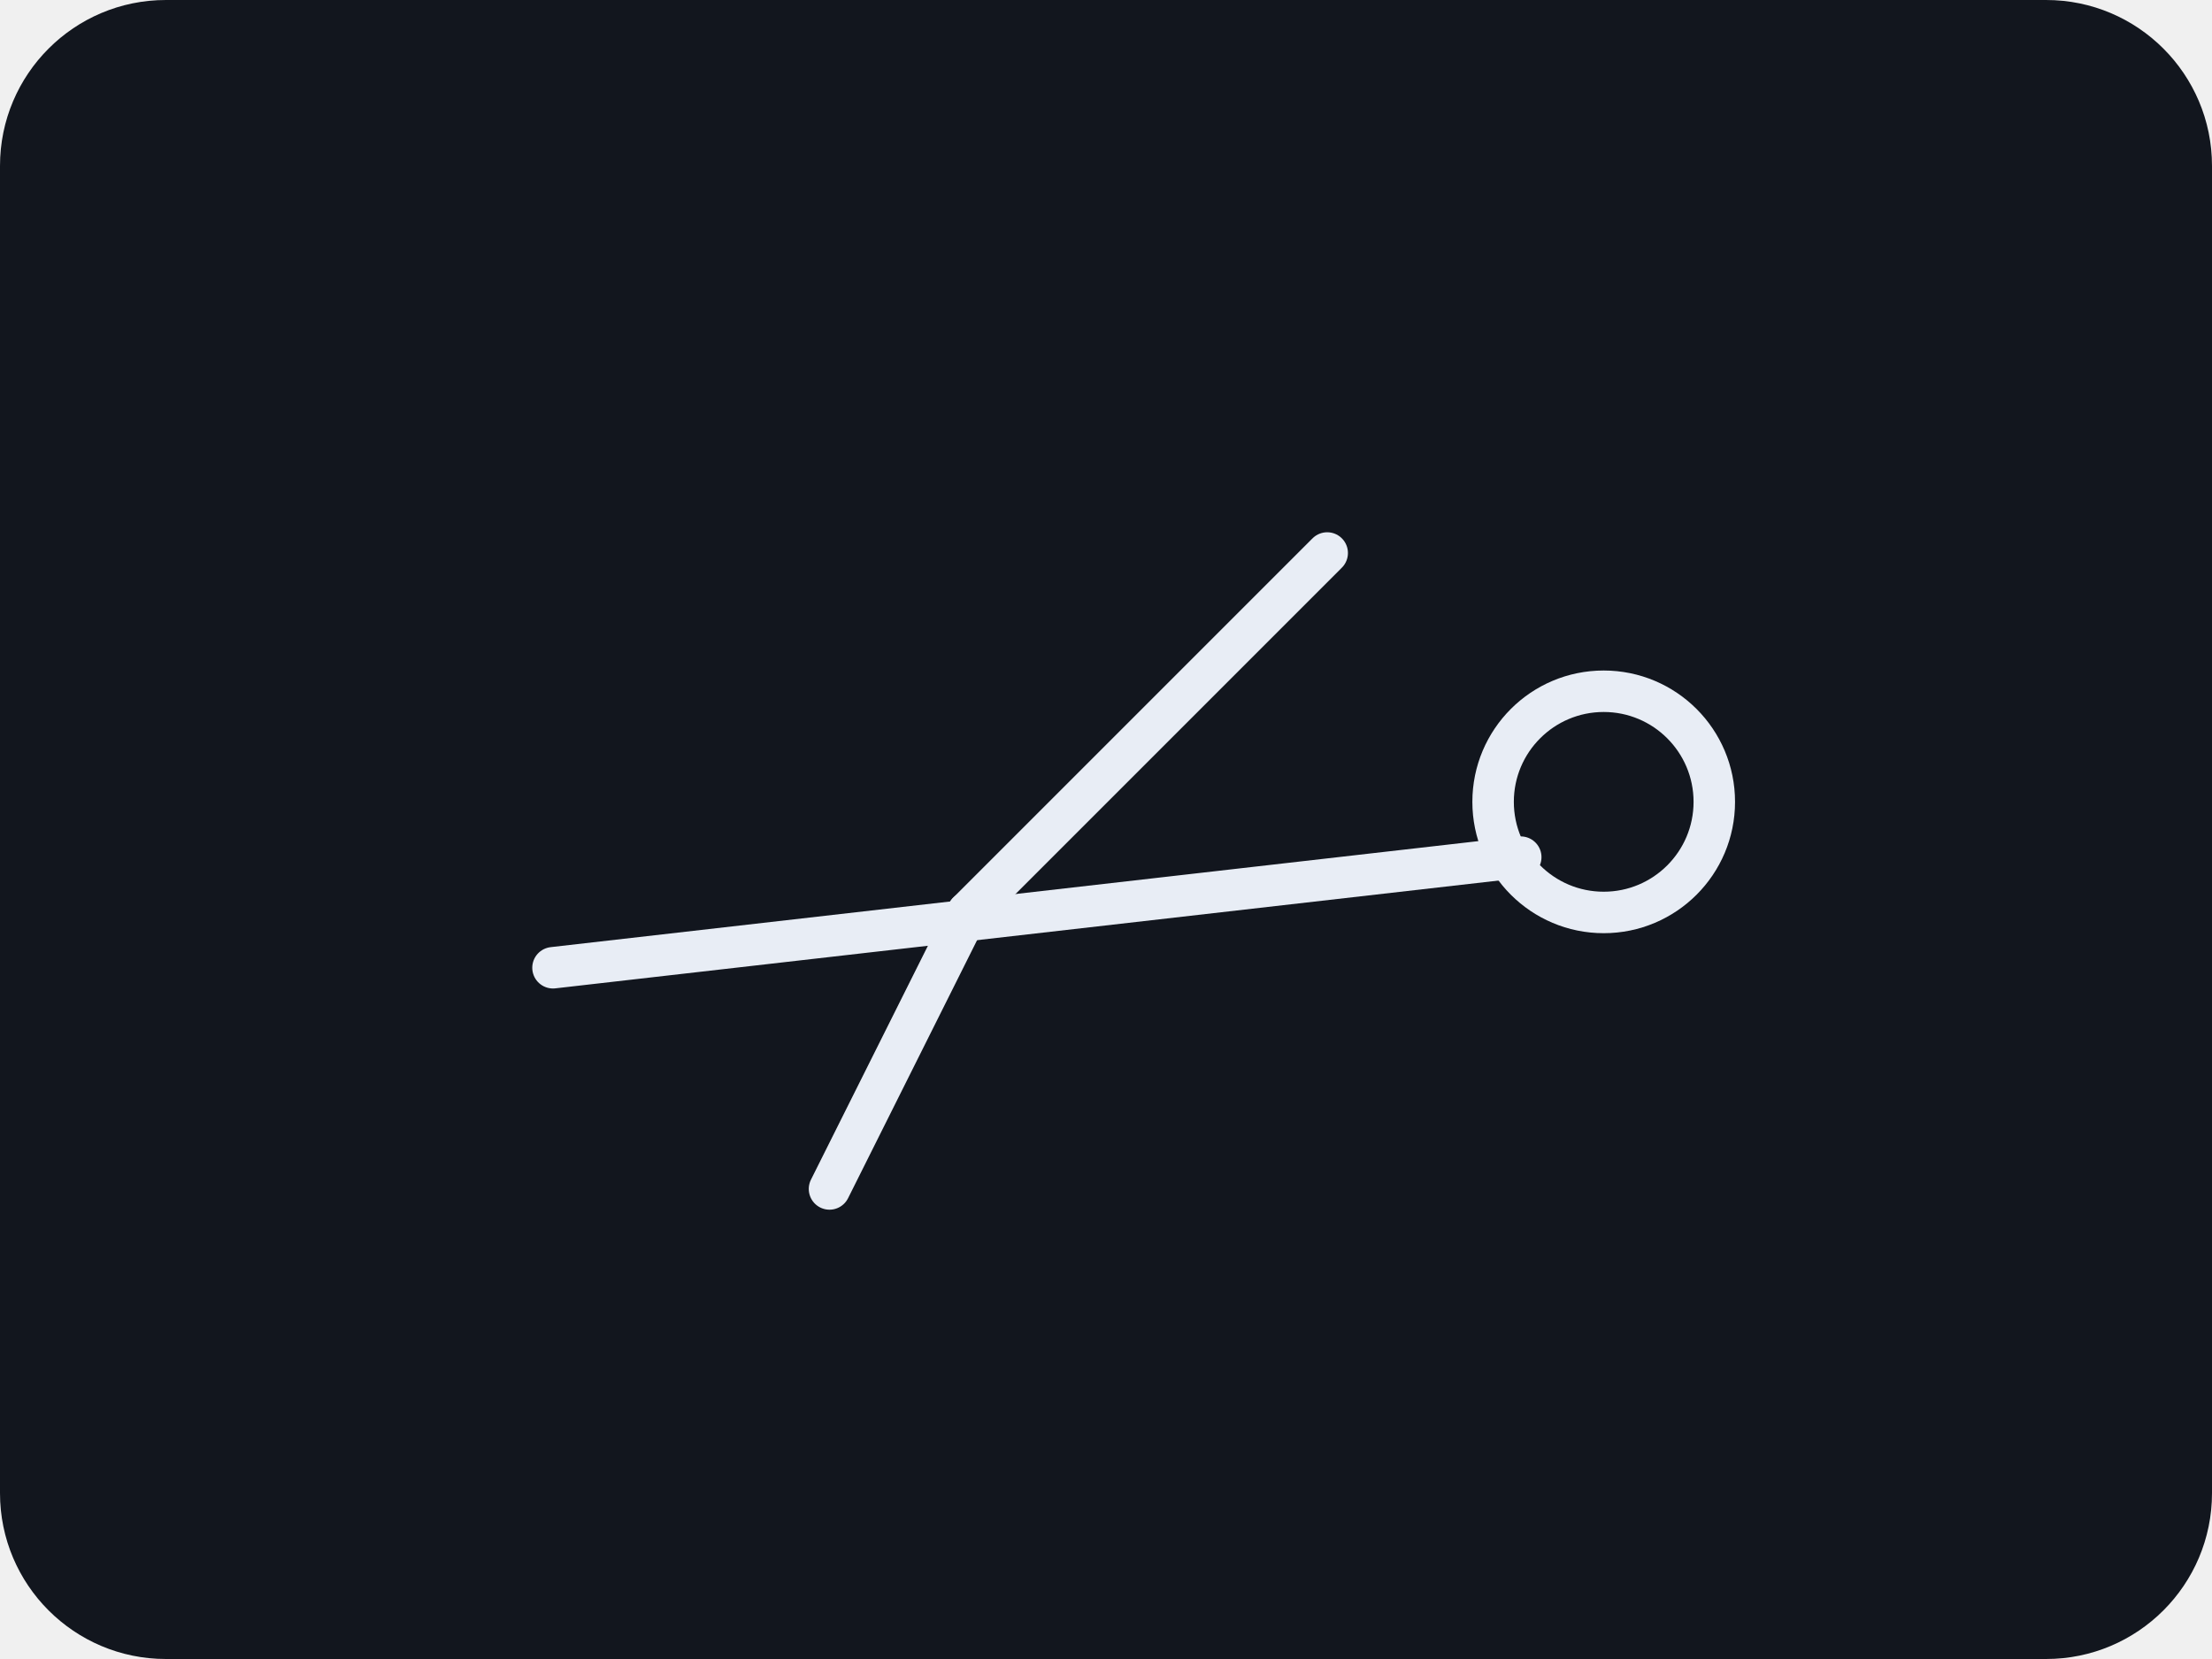
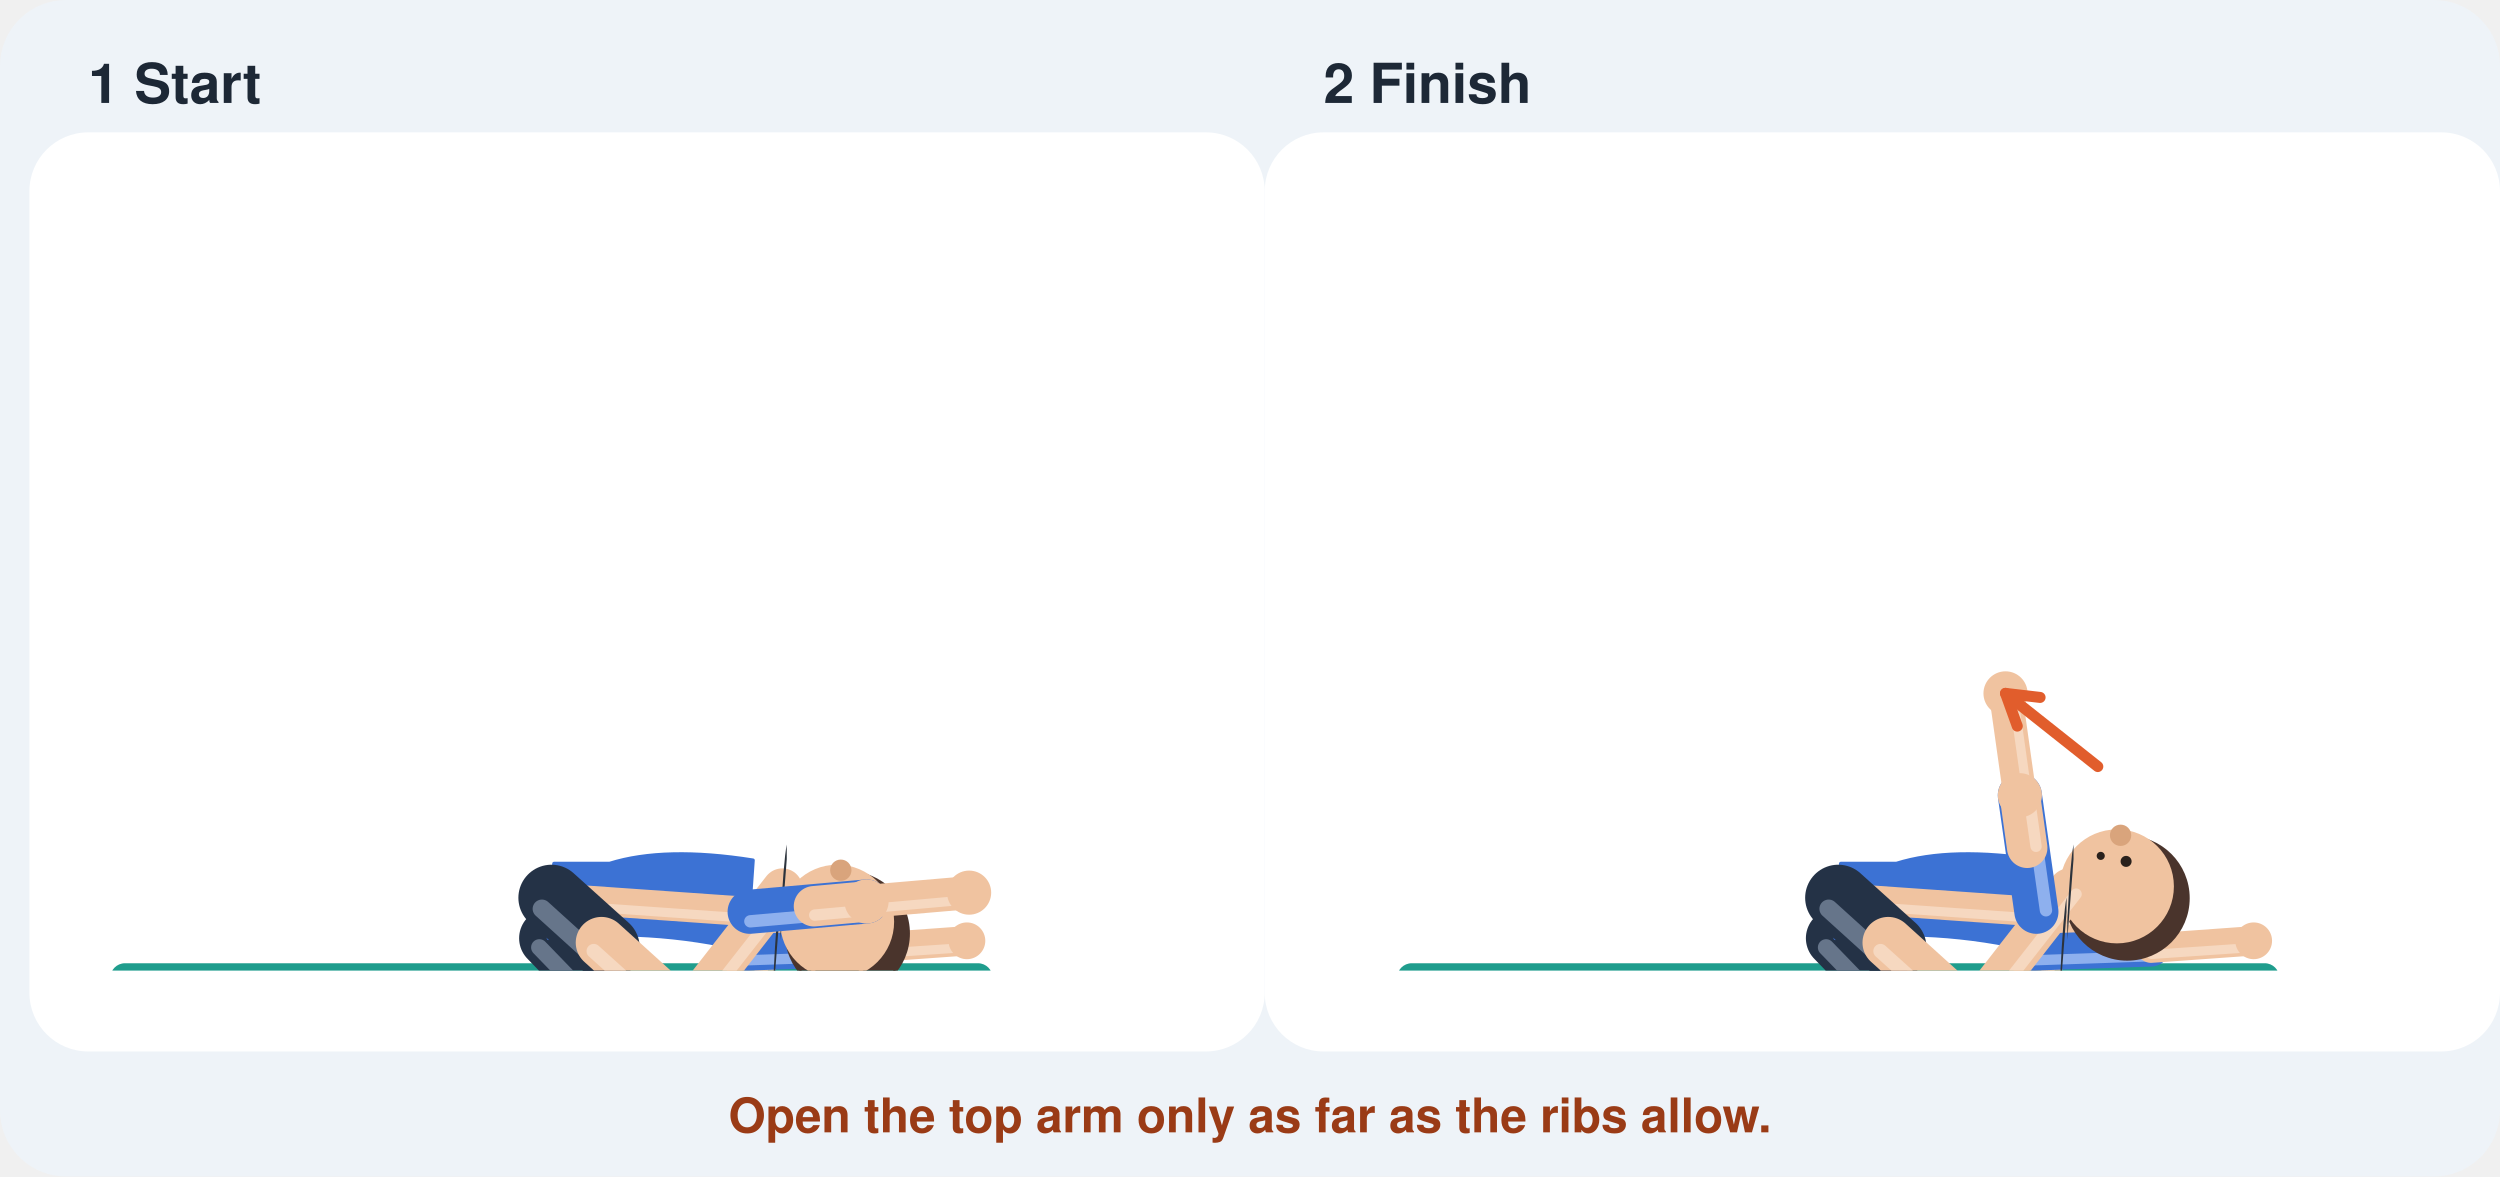
- <svg xmlns="http://www.w3.org/2000/svg" viewBox="0 0 160 120" role="img">
-   <rect width="160" height="120" rx="12" fill="#12161e" />
-   <g fill="none" stroke="#e8edf5" stroke-width="3" stroke-linecap="round" stroke-linejoin="round">
-     <line x1="40" y1="70" x2="110" y2="62" />
-     <line x1="70" y1="66" x2="96" y2="40" />
-     <line x1="70" y1="66" x2="60" y2="86" />
-     <circle cx="116" cy="58" r="8" />
+ <svg xmlns="http://www.w3.org/2000/svg" viewBox="0 0 680 320" role="img">
+   <style>
+   .bg { fill: #eef3f8; }
+   .panel { fill: #ffffff; }
+   .ink { fill: #1d2836; }
+   .muted { fill: #5c6b7e; }
+   .skin-fill, .skin-line { fill: #f0c3a0; stroke: #f0c3a0; }
+   .skin-shade { fill: #d9a47c; stroke: #d9a47c; }
+   .skin-hi { stroke: #f6d8c0; fill: none; }
+   .hair { fill: #4a342c; stroke: #4a342c; }
+   .ink-fill { fill: #2a211c; stroke: none; }
+   .shirt-fill, .shirt-line { fill: #3c72d4; stroke: #3c72d4; }
+   .shirt-hi { stroke: #8eb0ee; fill: none; }
+   .shorts-line { fill: #243246; stroke: #243246; }
+   .shorts-hi { stroke: #66758a; fill: none; }
+   .shoe { fill: #2c333c; stroke: none; }
+   .metal, .metal-fill { fill: #667381; stroke: #4d5968; stroke-width: 3; stroke-linecap: round; }
+   .metal-hi { fill: #c5ced8; stroke: none; }
+   .kb-fill { fill: #3e4652; stroke: #2c333c; stroke-width: 2; }
+   .kb-hi { fill: #8d97a6; stroke: none; }
+   .kb-handle { fill: none; stroke: #3e4652; stroke-width: 4; stroke-linecap: round; }
+   .bench-pad { fill: #31445c; stroke: none; }
+   .bench-leg { fill: #243140; stroke: none; }
+   .mat { fill: #1f9d8d; stroke: none; }
+   .bike { fill: none; stroke: #314052; stroke-width: 4; stroke-linecap: round; stroke-linejoin: round; }
+   .ground { stroke: #d5deea; stroke-width: 2; }
+   .arrow { fill: none; stroke: #e15d2c; stroke-width: 3; stroke-linecap: round; }
+   .arrow-head { fill: none; stroke: #e15d2c; stroke-width: 3; stroke-linecap: round; stroke-linejoin: round; }
+   .cue { fill: #9a3b16; }
+   text { font-family: "Segoe UI", Helvetica, Arial, sans-serif; }
+   line, path { stroke-linecap: round; stroke-linejoin: round; }
+   @media (prefers-color-scheme: dark) {
+     .bg { fill: #121820; }
+     .panel { fill: #1b2430; }
+     .ink { fill: #e7eef8; }
+     .muted { fill: #a9b6c9; }
+     .skin-fill, .skin-line { fill: #e7b892; stroke: #e7b892; }
+     .skin-shade { fill: #c48b62; stroke: #c48b62; }
+     .skin-hi { stroke: #f3d2b6; }
+     .hair { fill: #6b4b3e; stroke: #6b4b3e; }
+     .ink-fill { fill: #1a120f; }
+     .shirt-fill, .shirt-line { fill: #6d97e8; stroke: #6d97e8; }
+     .shirt-hi { stroke: #d5e3fb; }
+     .shorts-line { fill: #d5deea; stroke: #d5deea; }
+     .shorts-hi { stroke: #ffffff; }
+     .shoe { fill: #dfe6f0; }
+     .metal, .metal-fill { fill: #aeb8c6; stroke: #d5deea; }
+     .metal-hi { fill: #eef3f8; }
+     .kb-fill { fill: #c5ced8; stroke: #eef3f8; }
+     .kb-hi { fill: #ffffff; }
+     .kb-handle { stroke: #d5deea; }
+     .bench-pad { fill: #8ea0b8; }
+     .bench-leg { fill: #c5d0de; }
+     .mat { fill: #3dbead; }
+     .bike { stroke: #c5d2e2; }
+     .ground { stroke: #314056; }
+     .arrow, .arrow-head { stroke: #ffb089; }
+     .cue { fill: #ffc2a4; }
+   }
+ </style>
+   <rect width="680" height="320" rx="18" class="bg" />
+   <rect x="8" y="36" width="336" height="250" rx="16" class="panel" />
+   <text x="24" y="28" class="ink" font-size="15" font-weight="700">1  Start</text>
+   <clipPath id="clip0">
+     <rect x="10" y="40" width="332" height="224" rx="12" />
+   </clipPath>
+   <g clip-path="url(#clip0)">
+     <line x1="24" y1="268" x2="328" y2="268" class="ground" />
+     <rect x="30.0" y="262.0" width="240" height="10" rx="4" class="mat" />
+     <line x1="149.2" y1="255.2" x2="164.2" y2="270.7" stroke-width="16" class="shorts-line" />
+     <line x1="146.7" y1="257.7" x2="161.7" y2="273.2" stroke-width="4.48" class="shorts-hi" />
+     <line x1="162.6" y1="269.0" x2="182.6" y2="289.7" stroke-width="13" class="shorts-line" />
+     <line x1="160.5" y1="271.0" x2="180.5" y2="291.7" stroke-width="3.64" class="shorts-hi" />
+     <line x1="182.6" y1="289.7" x2="210.9" y2="256.0" stroke-width="10" class="skin-line" />
+     <line x1="184.3" y1="291.1" x2="212.5" y2="257.4" stroke-width="2.8" class="skin-hi" />
+     <line x1="203.1" y1="259.0" x2="235.1" y2="257.9" stroke-width="10" class="shirt-line" />
+     <line x1="203.2" y1="261.2" x2="235.2" y2="260.1" stroke-width="2.8" class="shirt-hi" />
+     <line x1="235.1" y1="257.9" x2="263.0" y2="255.9" stroke-width="8" class="skin-line" />
+     <line x1="235.2" y1="259.6" x2="263.1" y2="257.7" stroke-width="2.5" class="skin-hi" />
+     <circle cx="263.0" cy="255.9" r="4.5" class="skin-fill" />
+     <path d="M 149.2 255.2 Q 176.5 252.1 203.1 258.5 L 204.8 234.0 Q 180.8 230.2 165.8 234.9 L 150.7 234.9 Z" class="shirt-fill" />
+     <line x1="150.0" y1="244.2" x2="212.8" y2="248.6" stroke-width="8" class="skin-line" />
+     <line x1="149.9" y1="246.0" x2="212.7" y2="250.4" stroke-width="2.5" class="skin-hi" />
+     <circle cx="230.5" cy="253.9" r="16.5" class="hair" />
+     <circle cx="227.7" cy="250.7" r="15" class="skin-fill" />
+     <circle cx="227.1" cy="258.7" r="4.2" class="skin-fill" />
+     <circle cx="227.1" cy="258.7" r="2.2" class="skin-line" />
+     <circle cx="230.2" cy="243.9" r="1.5" class="ink-fill" />
+     <circle cx="228.7" cy="236.7" r="2.4" class="skin-shade" />
+     <circle cx="223.3" cy="242.4" r="1.1" class="ink-fill" />
+     <line x1="150.0" y1="244.2" x2="165.0" y2="257.7" stroke-width="18" class="shorts-line" />
+     <line x1="147.4" y1="247.2" x2="162.3" y2="260.7" stroke-width="5.04" class="shorts-hi" />
+     <line x1="163.6" y1="256.4" x2="185.7" y2="276.4" stroke-width="14" class="skin-line" />
+     <line x1="161.5" y1="258.7" x2="183.6" y2="278.6" stroke-width="3.92" class="skin-hi" />
+     <line x1="185.7" y1="276.4" x2="212.8" y2="241.7" stroke-width="11" class="skin-line" />
+     <line x1="187.6" y1="277.8" x2="214.7" y2="243.2" stroke-width="3.08" class="skin-hi" />
+     <circle cx="185.7" cy="276.4" r="6" class="skin-fill" />
+     <path d="M 212.3 250.7 Q 213.1 234.2 214.0 229.7 L 214.0 233.7 L 212.3 255.7 Z" class="shoe" />
+     <path d="M 210.4 265.0 Q 211.2 248.5 212.1 244.1 L 212.1 248.1 L 210.4 270.0 Z" class="shoe" />
+     <line x1="203.9" y1="248.0" x2="235.7" y2="245.2" stroke-width="12" class="shirt-line" />
+     <line x1="204.1" y1="250.6" x2="236.0" y2="247.8" stroke-width="3.36" class="shirt-hi" />
+     <line x1="221.4" y1="246.5" x2="235.7" y2="245.2" stroke-width="11" class="skin-line" />
+     <line x1="221.6" y1="248.9" x2="236.0" y2="247.6" stroke-width="3.08" class="skin-hi" />
+     <line x1="235.7" y1="245.2" x2="263.6" y2="242.8" stroke-width="9" class="skin-line" />
+     <line x1="235.9" y1="247.2" x2="263.8" y2="244.7" stroke-width="2.52" class="skin-hi" />
+     <circle cx="235.7" cy="245.2" r="5.5" class="skin-fill" />
+     <circle cx="263.6" cy="242.8" r="5.5" class="skin-fill" />
  </g>
-   <g fill="none" stroke="#3ee0b0" stroke-width="3" stroke-linecap="round">
-     
+   <rect x="344" y="36" width="336" height="250" rx="16" class="panel" />
+   <text x="360" y="28" class="ink" font-size="15" font-weight="700">2  Finish</text>
+   <clipPath id="clip336">
+     <rect x="346" y="40" width="332" height="224" rx="12" />
+   </clipPath>
+   <g clip-path="url(#clip336)">
+     <line x1="360" y1="268" x2="664" y2="268" class="ground" />
+     <rect x="380.0" y="262.0" width="240" height="10" rx="4" class="mat" />
+     <line x1="499.2" y1="255.2" x2="514.2" y2="270.7" stroke-width="16" class="shorts-line" />
+     <line x1="496.7" y1="257.7" x2="511.7" y2="273.2" stroke-width="4.48" class="shorts-hi" />
+     <line x1="512.6" y1="269.0" x2="532.6" y2="289.7" stroke-width="13" class="shorts-line" />
+     <line x1="510.5" y1="271.0" x2="530.5" y2="291.7" stroke-width="3.64" class="shorts-hi" />
+     <line x1="532.6" y1="289.7" x2="560.9" y2="256.0" stroke-width="10" class="skin-line" />
+     <line x1="534.3" y1="291.1" x2="562.5" y2="257.4" stroke-width="2.8" class="skin-hi" />
+     <line x1="553.1" y1="259.0" x2="585.1" y2="257.9" stroke-width="10" class="shirt-line" />
+     <line x1="553.2" y1="261.2" x2="585.2" y2="260.1" stroke-width="2.8" class="shirt-hi" />
+     <line x1="585.1" y1="257.9" x2="613.0" y2="255.9" stroke-width="8" class="skin-line" />
+     <line x1="585.2" y1="259.6" x2="613.1" y2="257.7" stroke-width="2.5" class="skin-hi" />
+     <circle cx="613.0" cy="255.9" r="4.5" class="skin-fill" />
+     <path d="M 499.2 255.2 Q 526.5 252.1 553.1 258.5 L 554.8 234.0 Q 530.8 230.2 515.8 234.9 L 500.7 234.9 Z" class="shirt-fill" />
+     <line x1="500.0" y1="244.2" x2="562.8" y2="248.6" stroke-width="8" class="skin-line" />
+     <line x1="499.9" y1="246.0" x2="562.7" y2="250.4" stroke-width="2.5" class="skin-hi" />
+     <circle cx="578.6" cy="244.3" r="16.5" class="hair" />
+     <circle cx="575.8" cy="241.1" r="15" class="skin-fill" />
+     <circle cx="575.3" cy="249.1" r="4.2" class="skin-fill" />
+     <circle cx="575.3" cy="249.1" r="2.2" class="skin-line" />
+     <circle cx="578.3" cy="234.3" r="1.5" class="ink-fill" />
+     <circle cx="576.8" cy="227.2" r="2.4" class="skin-shade" />
+     <circle cx="571.4" cy="232.8" r="1.1" class="ink-fill" />
+     <line x1="500.0" y1="244.2" x2="515.0" y2="257.7" stroke-width="18" class="shorts-line" />
+     <line x1="497.4" y1="247.2" x2="512.3" y2="260.7" stroke-width="5.04" class="shorts-hi" />
+     <line x1="513.6" y1="256.4" x2="535.7" y2="276.4" stroke-width="14" class="skin-line" />
+     <line x1="511.5" y1="258.7" x2="533.6" y2="278.6" stroke-width="3.92" class="skin-hi" />
+     <line x1="535.7" y1="276.4" x2="562.8" y2="241.7" stroke-width="11" class="skin-line" />
+     <line x1="537.6" y1="277.8" x2="564.7" y2="243.2" stroke-width="3.08" class="skin-hi" />
+     <circle cx="535.7" cy="276.4" r="6" class="skin-fill" />
+     <path d="M 562.3 250.7 Q 563.1 234.2 564.0 229.7 L 564.0 233.7 L 562.3 255.7 Z" class="shoe" />
+     <path d="M 560.4 265.0 Q 561.2 248.5 562.1 244.1 L 562.1 248.1 L 560.4 270.0 Z" class="shoe" />
+     <line x1="553.9" y1="248.0" x2="549.4" y2="216.3" stroke-width="12" class="shirt-line" />
+     <line x1="556.5" y1="247.6" x2="552.0" y2="215.9" stroke-width="3.36" class="shirt-hi" />
+     <line x1="551.4" y1="230.6" x2="549.4" y2="216.3" stroke-width="11" class="skin-line" />
+     <line x1="553.8" y1="230.2" x2="551.8" y2="216.0" stroke-width="3.08" class="skin-hi" />
+     <line x1="549.4" y1="216.3" x2="545.5" y2="188.6" stroke-width="9" class="skin-line" />
+     <line x1="551.4" y1="216.0" x2="547.5" y2="188.3" stroke-width="2.52" class="skin-hi" />
+     <circle cx="549.4" cy="216.3" r="5.5" class="skin-fill" />
+     <circle cx="545.5" cy="188.6" r="5.5" class="skin-fill" />
  </g>
+   <clipPath id="clip-cues">
+     <rect x="0" y="0" width="680" height="286" />
+   </clipPath>
+   <g clip-path="url(#clip-cues)">
+     <line x1="570.6" y1="208.5" x2="545.5" y2="188.6" class="arrow" />
+     <path d="M 554.9 189.7 L 545.5 188.6 L 548.7 197.5" class="arrow-head" />
+   </g>
+   <text x="340" y="308" text-anchor="middle" class="cue" font-size="13" font-weight="700">Open the top arm only as far as the ribs allow.</text>
</svg>
